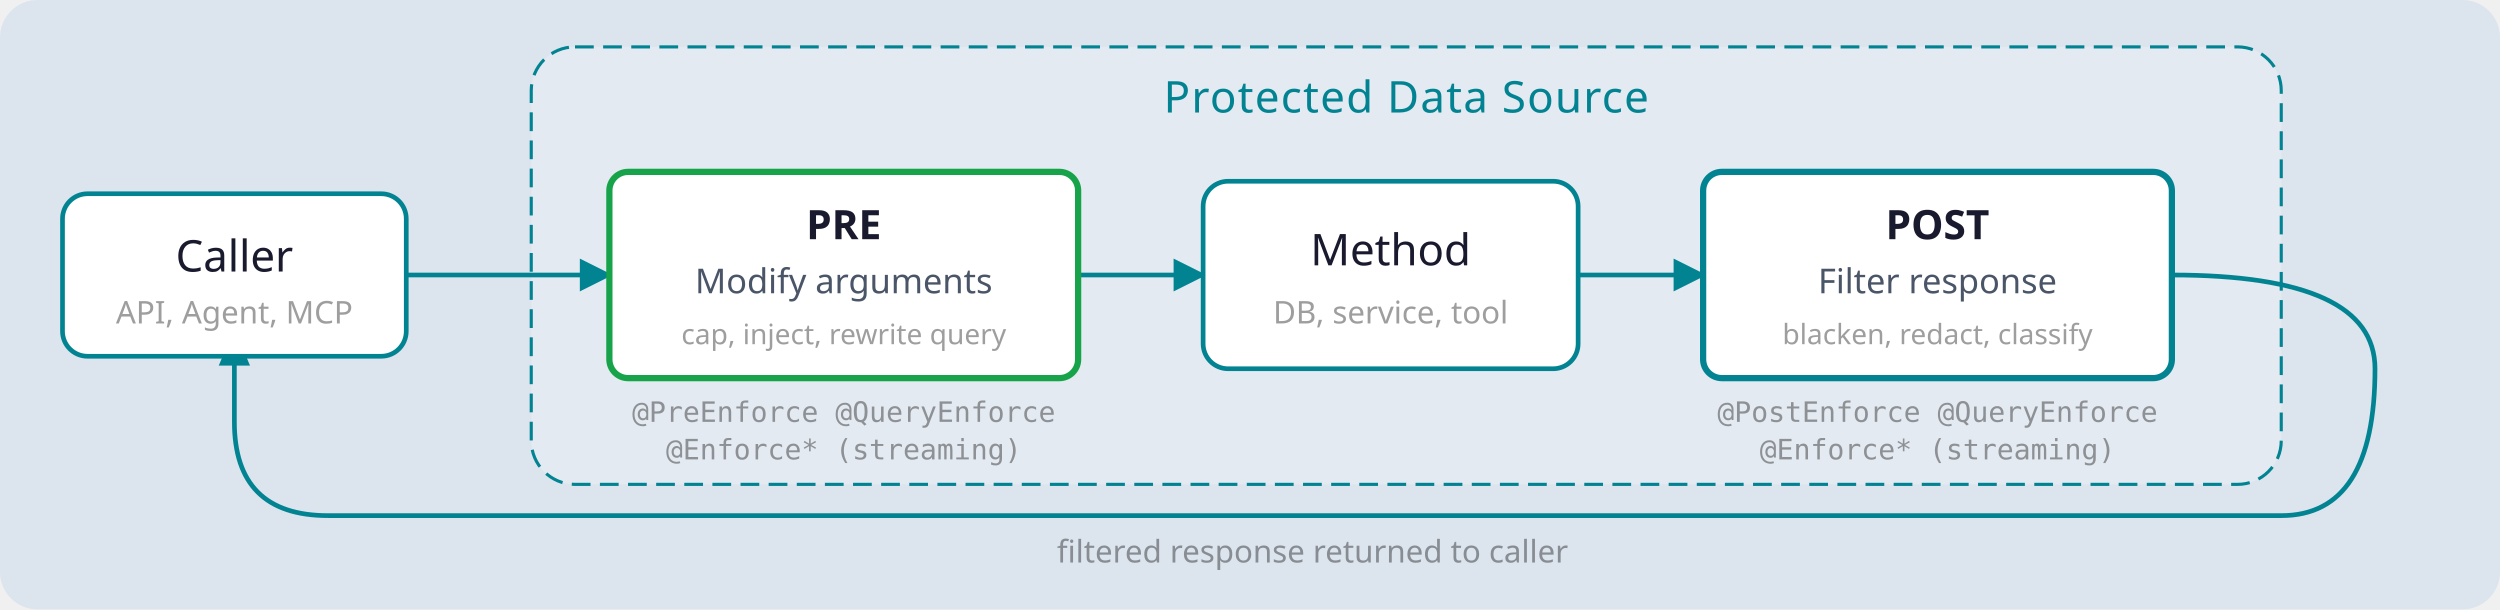
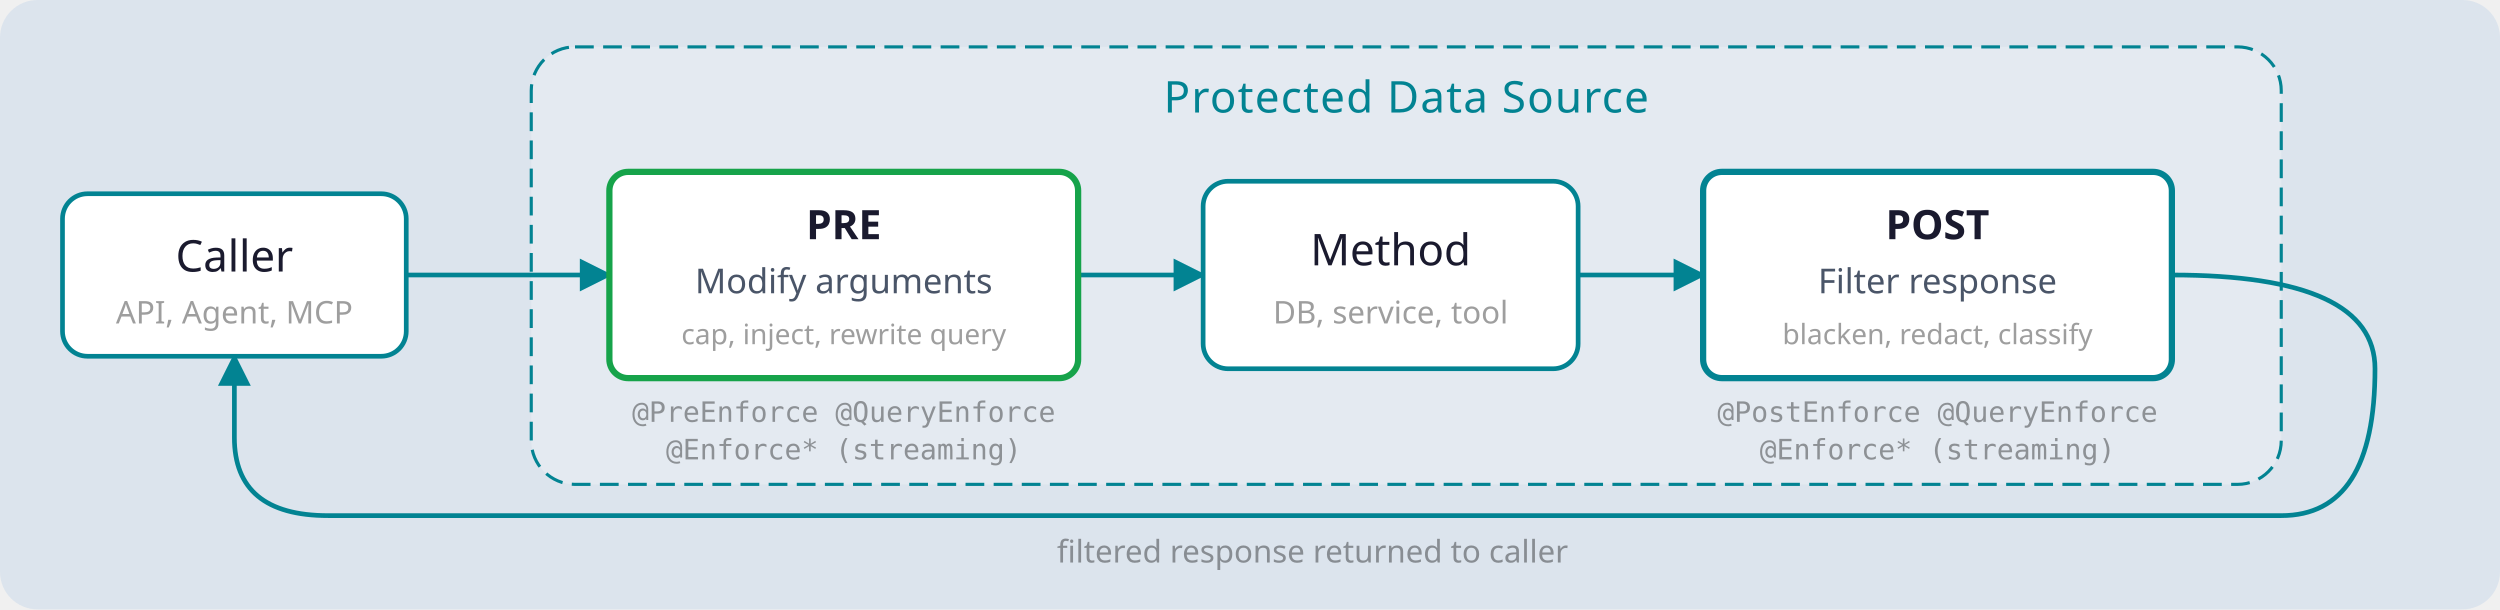
<svg xmlns="http://www.w3.org/2000/svg" viewBox="0 0 800 195" width="800" height="195" text-rendering="optimizeLegibility" shape-rendering="geometricPrecision">
  <rect width="800" height="195" rx="12" fill="#dce4ed" />
  <defs>
    <marker id="ds-arrow" viewBox="0 0 10 10" refX="9" refY="5" markerWidth="7" markerHeight="7" orient="auto-start-reverse">
      <path d="M 0 0 L 10 5 L 0 10 z" fill="#028392" />
    </marker>
  </defs>
  <rect x="170" y="15" width="560" height="140" rx="14" fill="#e4eaf1" stroke="#028392" stroke-width="1" stroke-dasharray="6 3" />
  <text x="450" y="36" text-anchor="middle" fill="#028392" font-family="system-ui, sans-serif" font-size="14" font-weight="500" letter-spacing="0.03em">Protected Data Source</text>
  <line x1="130" y1="88" x2="195" y2="88" stroke="#028392" stroke-width="1.5" stroke-linecap="round" marker-end="url(#ds-arrow)" />
  <line x1="345" y1="88" x2="385" y2="88" stroke="#028392" stroke-width="1.5" stroke-linecap="round" marker-end="url(#ds-arrow)" />
  <line x1="505" y1="88" x2="545" y2="88" stroke="#028392" stroke-width="1.5" stroke-linecap="round" marker-end="url(#ds-arrow)" />
-   <path d="M 695 88 Q 760 88 760 118 Q 760 165 730 165 L 105 165 Q 75 165 75 135 Q 75 118 75 114" fill="none" stroke="#028392" stroke-width="1.5" stroke-linecap="round" />
-   <polygon points="80,117 75,105 70,117" fill="#028392" />
+   <path d="M 695 88 Q 760 88 760 118 Q 760 165 730 165 L 105 165 Q 75 165 75 140 L 75 114" fill="none" stroke="#028392" stroke-width="1.5" stroke-linecap="round" marker-end="url(#ds-arrow)" />
  <rect x="20" y="62" width="110" height="52" rx="8" fill="#ffffff" stroke="#028392" stroke-width="1.5" />
  <text x="75" y="82" text-anchor="middle" dy="0.35em" fill="#1a1a2e" font-family="system-ui, sans-serif" font-size="14" font-weight="500">Caller</text>
  <text x="75" y="100" text-anchor="middle" dy="0.35em" fill="rgba(0,0,0,0.38)" font-family="system-ui, sans-serif" font-size="10">API, Agent, MCP</text>
  <rect x="195" y="55" width="150" height="66" rx="6" fill="#ffffff" stroke="#16a34a" stroke-width="2" />
  <text x="270" y="72" text-anchor="middle" dy="0.35em" fill="#1a1a2e" font-family="system-ui, sans-serif" font-size="13" font-weight="600">PRE</text>
  <text x="270" y="90" text-anchor="middle" dy="0.35em" fill="#4a5568" font-family="system-ui, sans-serif" font-size="11">Modify arguments</text>
  <text x="270" y="107" text-anchor="middle" dy="0.35em" fill="rgba(0,0,0,0.38)" font-family="system-ui, sans-serif" font-size="9">cap, inject, rewrite query</text>
  <rect x="385" y="58" width="120" height="60" rx="8" fill="#ffffff" stroke="#028392" stroke-width="1.5" />
  <text x="445" y="80" text-anchor="middle" dy="0.35em" fill="#1a1a2e" font-family="system-ui, sans-serif" font-size="14" font-weight="500">Method</text>
  <text x="445" y="100" text-anchor="middle" dy="0.35em" fill="rgba(0,0,0,0.38)" font-family="system-ui, sans-serif" font-size="10">DB, service, tool</text>
  <rect x="545" y="55" width="150" height="66" rx="6" fill="#ffffff" stroke="#028392" stroke-width="2" />
  <text x="620" y="72" text-anchor="middle" dy="0.35em" fill="#1a1a2e" font-family="system-ui, sans-serif" font-size="13" font-weight="600">POST</text>
  <text x="620" y="90" text-anchor="middle" dy="0.35em" fill="#4a5568" font-family="system-ui, sans-serif" font-size="11">Filter response</text>
  <text x="620" y="107" text-anchor="middle" dy="0.35em" fill="rgba(0,0,0,0.38)" font-family="system-ui, sans-serif" font-size="9">blacken, redact, classify</text>
  <text x="270" y="135" text-anchor="middle" fill="rgba(0,0,0,0.38)" font-family="'JetBrains Mono', monospace" font-size="9">@PreEnforce  @QueryEnforce</text>
  <text x="270" y="147" text-anchor="middle" fill="rgba(0,0,0,0.38)" font-family="'JetBrains Mono', monospace" font-size="9">@Enforce* (streaming)</text>
  <text x="620" y="135" text-anchor="middle" fill="rgba(0,0,0,0.38)" font-family="'JetBrains Mono', monospace" font-size="9">@PostEnforce  @QueryEnforce</text>
  <text x="620" y="147" text-anchor="middle" fill="rgba(0,0,0,0.38)" font-family="'JetBrains Mono', monospace" font-size="9">@Enforce* (streaming)</text>
  <text x="420" y="180" text-anchor="middle" fill="rgba(0,0,0,0.38)" font-family="system-ui, sans-serif" font-size="10">filtered response returned to caller</text>
</svg>
